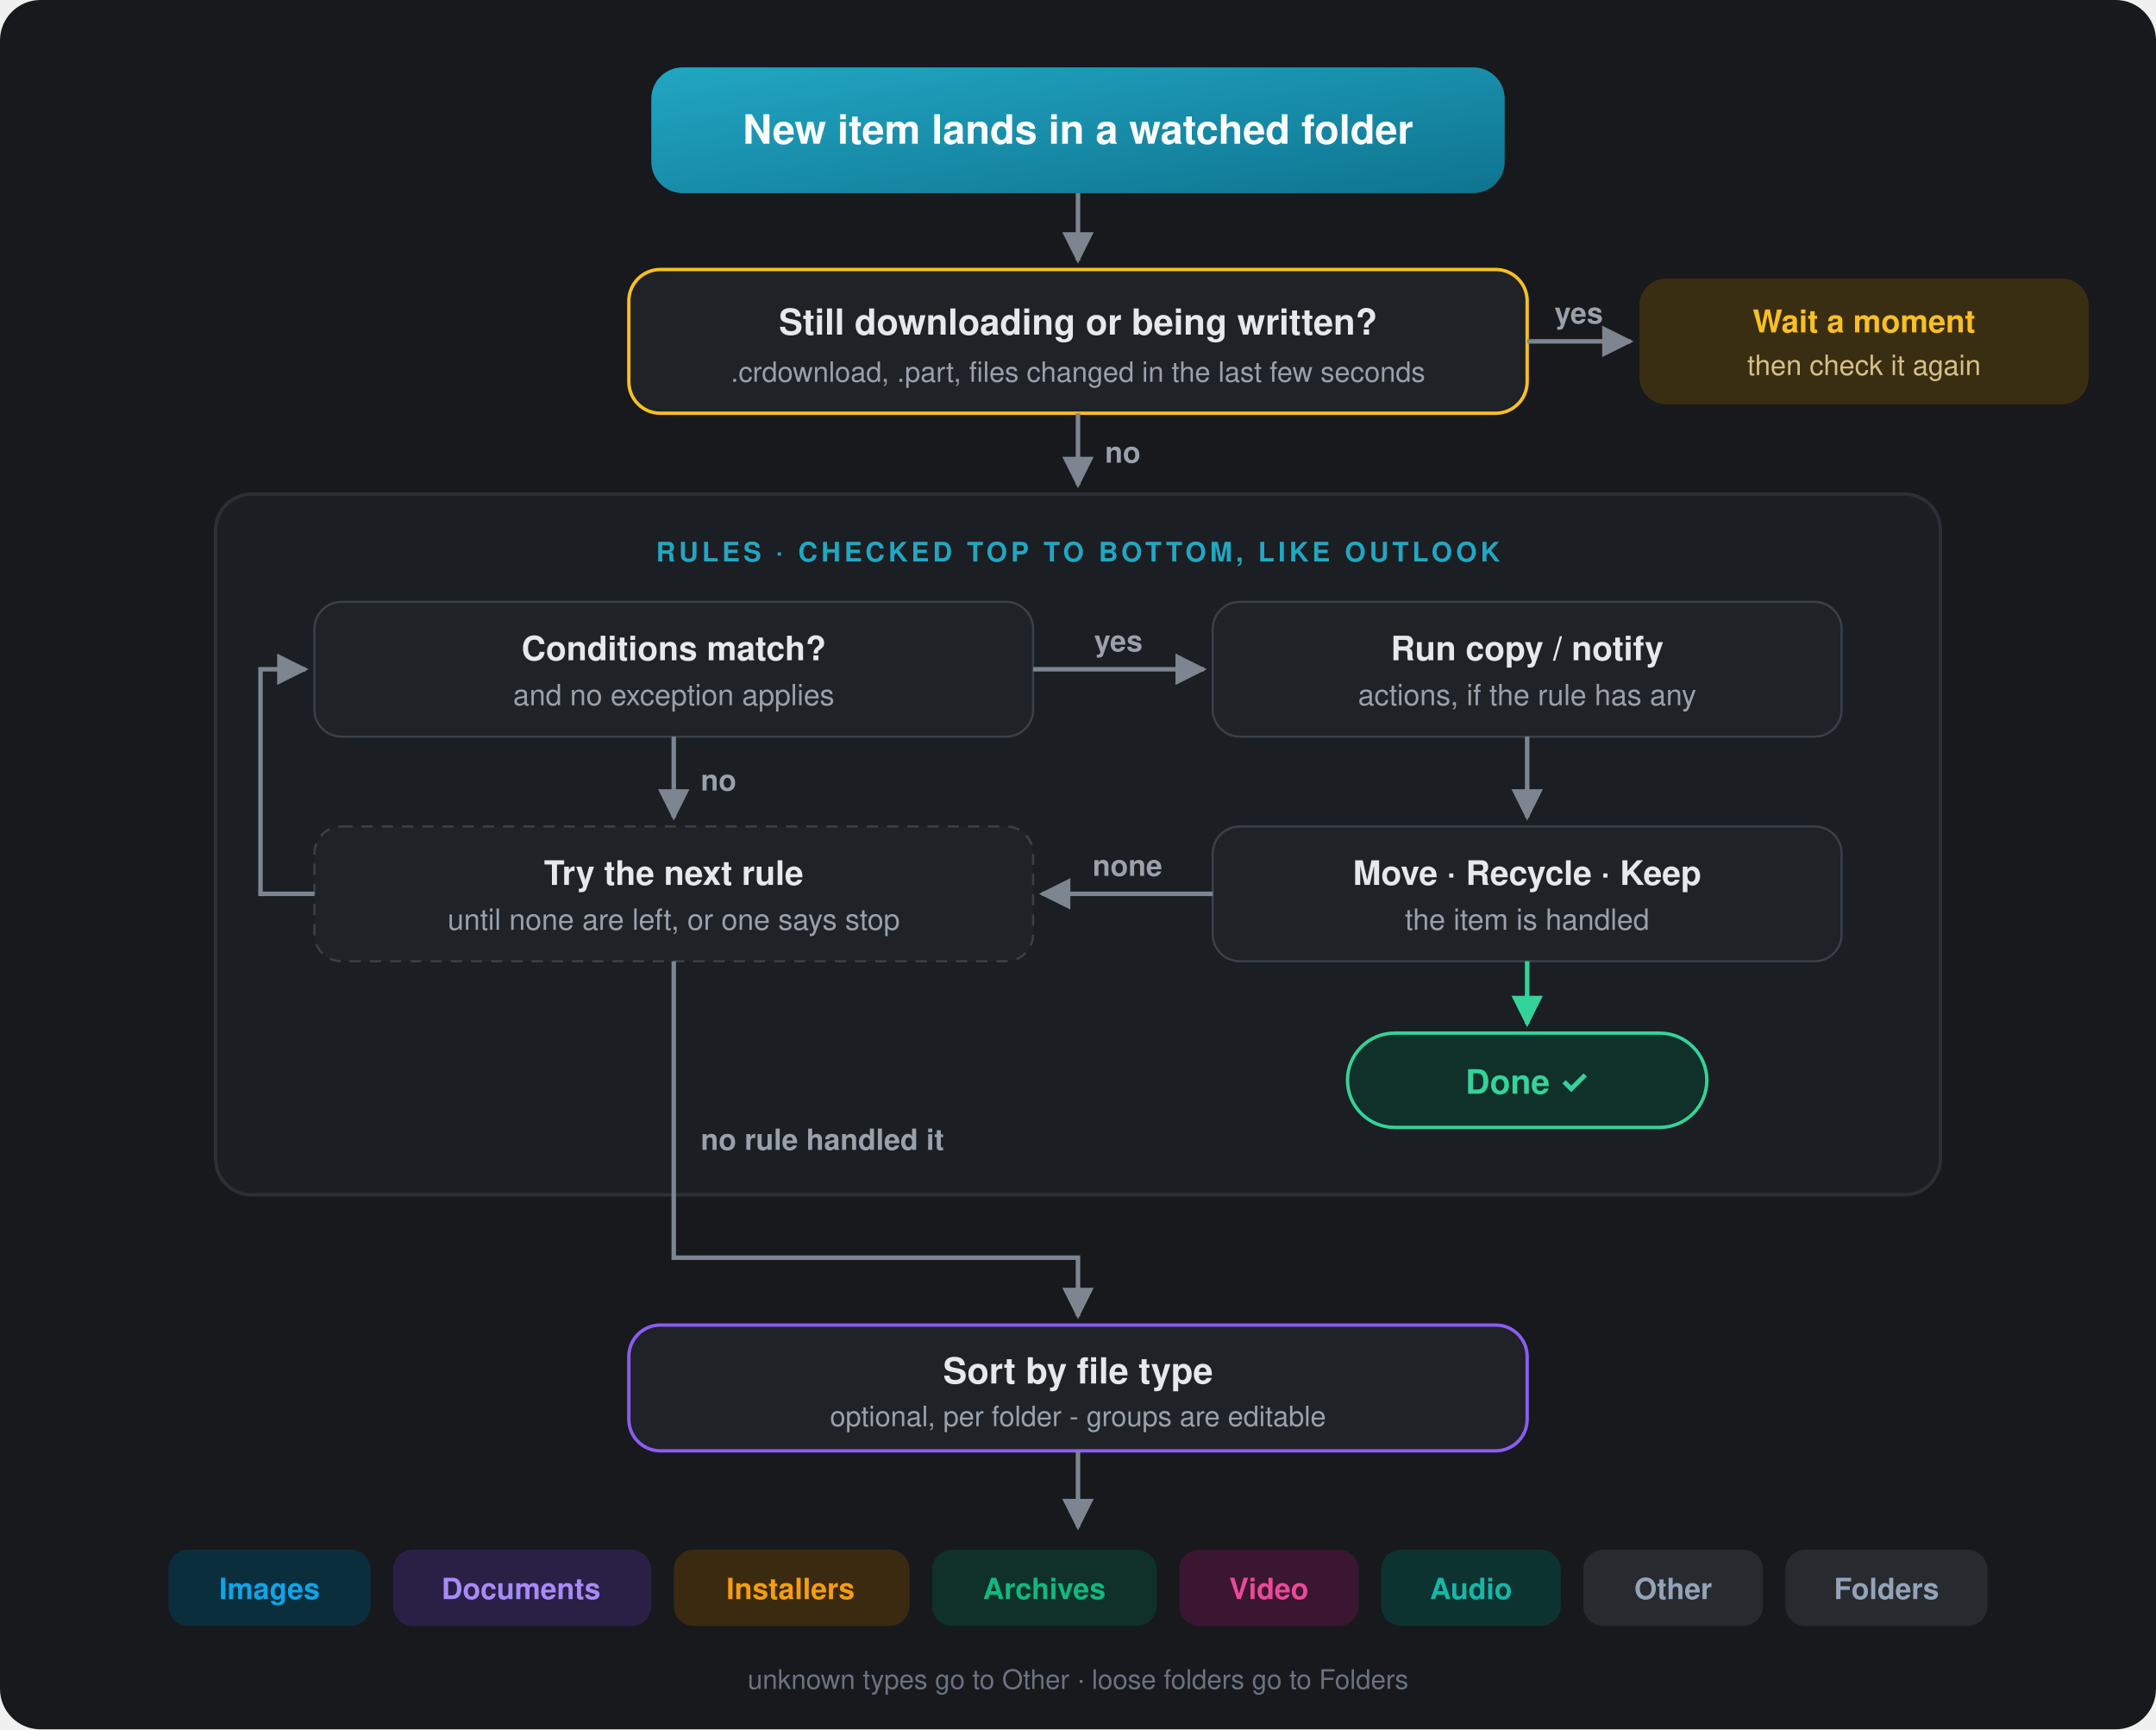
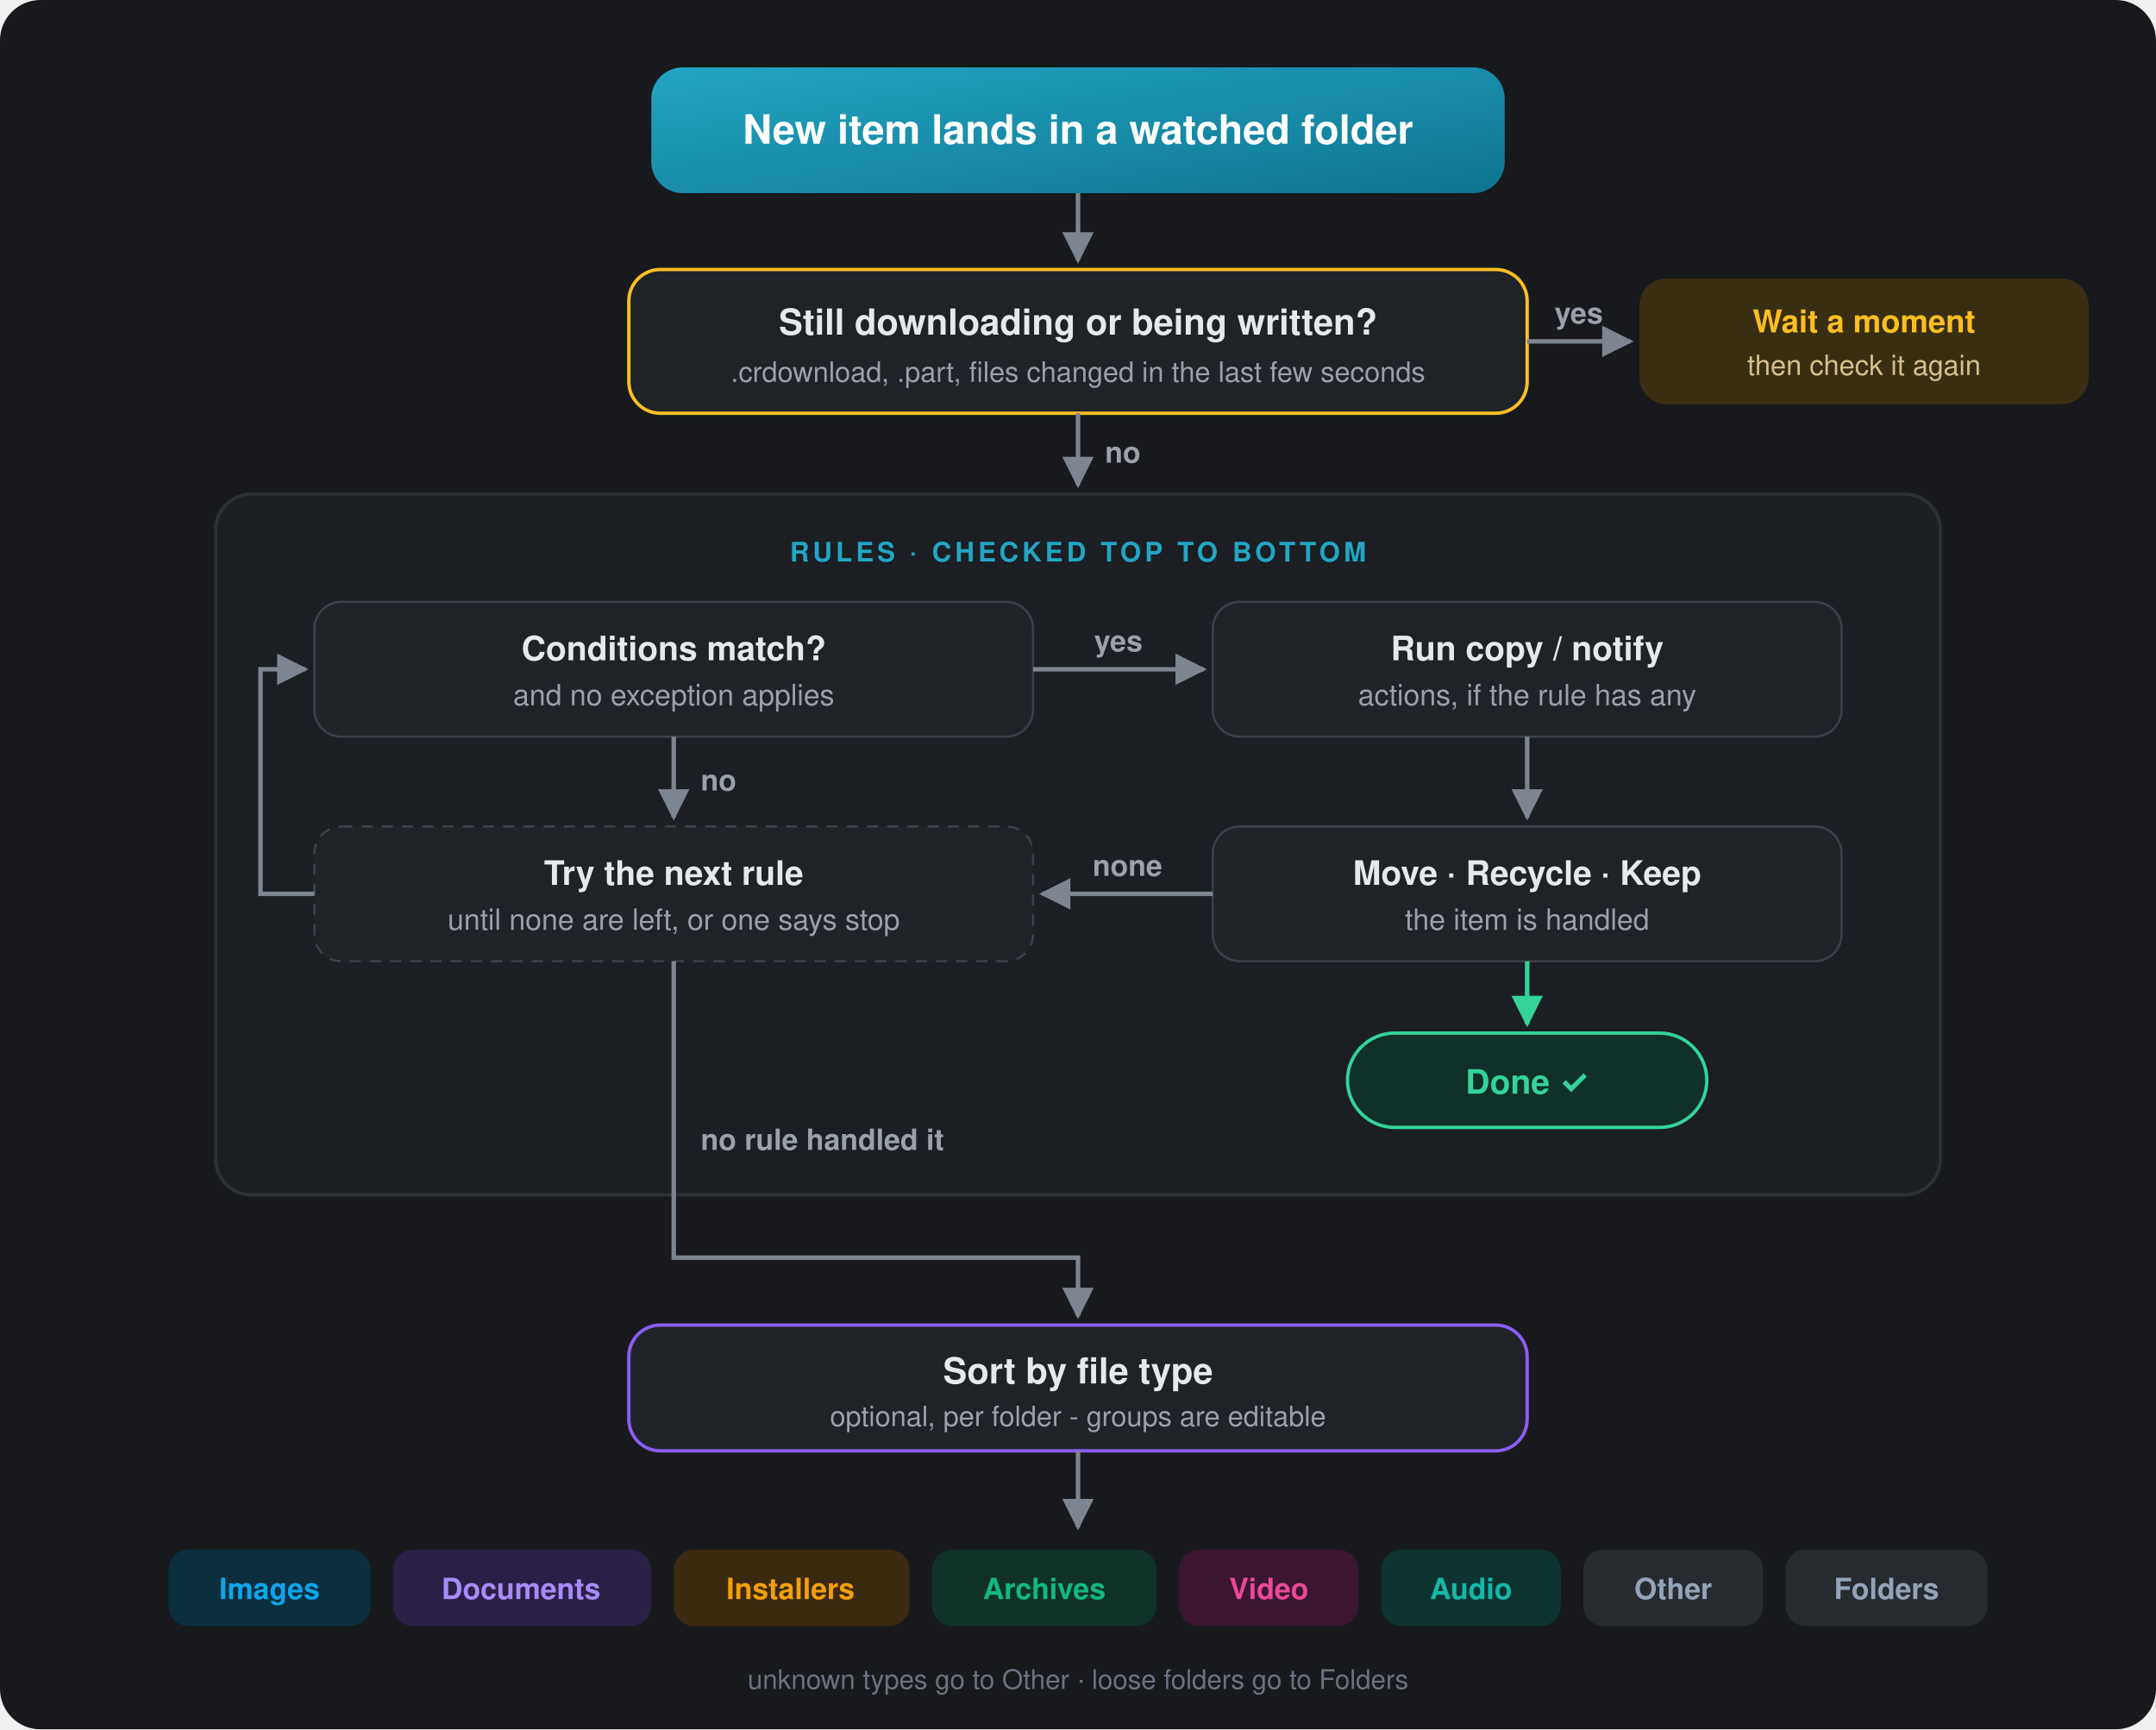
<svg xmlns="http://www.w3.org/2000/svg" width="960" height="770" viewBox="0 0 960 770" font-family="Segoe UI, -apple-system, Helvetica, Arial, sans-serif">
  <defs>
    <marker id="arrow" viewBox="0 0 10 10" refX="9" refY="5" markerWidth="7" markerHeight="7" orient="auto-start-reverse">
      <path d="M0,0 L10,5 L0,10 z" fill="#7d8590" />
    </marker>
    <marker id="arrowGreen" viewBox="0 0 10 10" refX="9" refY="5" markerWidth="7" markerHeight="7" orient="auto">
      <path d="M0,0 L10,5 L0,10 z" fill="#34d399" />
    </marker>
    <linearGradient id="accent" x1="0" y1="0" x2="1" y2="1">
      <stop offset="0" stop-color="#22a6c3" />
      <stop offset="1" stop-color="#0e7490" />
    </linearGradient>
  </defs>
  <rect width="960" height="770" rx="18" fill="#17191c" />
  <rect x="290" y="30" width="380" height="56" rx="14" fill="url(#accent)" />
  <text x="480" y="64" text-anchor="middle" font-size="18" font-weight="600" fill="#ffffff">New item lands in a watched folder</text>
  <rect x="280" y="120" width="400" height="64" rx="14" fill="#1f2226" stroke="#fbbf24" stroke-width="1.5" />
  <text x="480" y="149" text-anchor="middle" font-size="16" font-weight="600" fill="#e6e8eb">Still downloading or being written?</text>
  <text x="480" y="170" text-anchor="middle" font-size="12.5" fill="#9aa1ab">.crdownload, .part, files changed in the last few seconds</text>
  <rect x="730" y="124" width="200" height="56" rx="12" fill="#3a2e12" />
  <text x="830" y="148" text-anchor="middle" font-size="14" font-weight="600" fill="#fbbf24">Wait a moment</text>
  <text x="830" y="167" text-anchor="middle" font-size="12.5" fill="#d6c08a">then check it again</text>
  <rect x="96" y="220" width="768" height="312" rx="16" fill="#1b1e22" stroke="#2c3036" stroke-width="1.5" />
-   <text x="480" y="250" text-anchor="middle" font-size="12" font-weight="700" letter-spacing="1.6" fill="#22a6c3">RULES  ·  CHECKED TOP TO BOTTOM, LIKE OUTLOOK</text>
+   <text x="480" y="250" text-anchor="middle" font-size="12" font-weight="700" letter-spacing="1.6" fill="#22a6c3">RULES  ·  CHECKED TOP TO BOTTOM</text>
  <rect x="140" y="268" width="320" height="60" rx="12" fill="#1f2226" stroke="#3a4048" />
  <text x="300" y="294" text-anchor="middle" font-size="15" font-weight="600" fill="#e6e8eb">Conditions match?</text>
  <text x="300" y="314" text-anchor="middle" font-size="13" fill="#9aa1ab">and no exception applies</text>
  <rect x="540" y="268" width="280" height="60" rx="12" fill="#1f2226" stroke="#3a4048" />
  <text x="680" y="294" text-anchor="middle" font-size="15" font-weight="600" fill="#e6e8eb">Run copy / notify</text>
  <text x="680" y="314" text-anchor="middle" font-size="13" fill="#9aa1ab">actions, if the rule has any</text>
  <rect x="140" y="368" width="320" height="60" rx="12" fill="#1f2226" stroke="#3a4048" stroke-dasharray="5 4" />
  <text x="300" y="394" text-anchor="middle" font-size="15" font-weight="600" fill="#e6e8eb">Try the next rule</text>
  <text x="300" y="414" text-anchor="middle" font-size="13" fill="#9aa1ab">until none are left, or one says stop</text>
  <rect x="540" y="368" width="280" height="60" rx="12" fill="#1f2226" stroke="#3a4048" />
  <text x="680" y="394" text-anchor="middle" font-size="15" font-weight="600" fill="#e6e8eb">Move · Recycle · Keep</text>
  <text x="680" y="414" text-anchor="middle" font-size="13" fill="#9aa1ab">the item is handled</text>
  <rect x="600" y="460" width="160" height="42" rx="21" fill="#10302a" stroke="#34d399" stroke-width="1.5" />
  <text x="680" y="487" text-anchor="middle" font-size="15" font-weight="700" fill="#34d399">Done ✓</text>
  <rect x="280" y="590" width="400" height="56" rx="14" fill="#1f2226" stroke="#8b5cf6" stroke-width="1.5" />
  <text x="480" y="616" text-anchor="middle" font-size="16" font-weight="600" fill="#e6e8eb">Sort by file type</text>
  <text x="480" y="635" text-anchor="middle" font-size="12.5" fill="#9aa1ab">optional, per folder - groups are editable</text>
  <g stroke="#7d8590" stroke-width="2" fill="none" marker-end="url(#arrow)">
    <path d="M480,86 V116" />
    <path d="M680,152 H726" />
    <path d="M480,184 V216" />
    <path d="M460,298 H536" />
    <path d="M680,328 V364" />
    <path d="M300,328 V364" />
    <path d="M140,398 H116 V298 H136" />
    <path d="M300,428 V560 H480 V586" />
    <path d="M480,646 V680" />
    <path d="M540,398 H464" />
  </g>
  <path d="M680,428 V456" stroke="#34d399" stroke-width="2" fill="none" marker-end="url(#arrowGreen)" />
  <g font-size="13" fill="#9aa1ab" font-weight="600">
    <text x="703" y="144" text-anchor="middle">yes</text>
    <text x="492" y="206">no</text>
    <text x="498" y="290" text-anchor="middle">yes</text>
    <text x="312" y="352">no</text>
    <text x="312" y="512">no rule handled it</text>
    <text x="502" y="390" text-anchor="middle">none</text>
  </g>
  <g font-size="13" font-weight="600" text-anchor="middle">
    <rect x="75" y="690" width="90" height="34" rx="9" fill="#0b2e3d" />
    <text x="120" y="712" fill="#0ea5e9">Images</text>
    <rect x="175" y="690" width="115" height="34" rx="9" fill="#2a2045" />
    <text x="232" y="712" fill="#a78bfa">Documents</text>
    <rect x="300" y="690" width="105" height="34" rx="9" fill="#3a2a10" />
    <text x="352" y="712" fill="#f59e0b">Installers</text>
    <rect x="415" y="690" width="100" height="34" rx="9" fill="#0f3127" />
    <text x="465" y="712" fill="#10b981">Archives</text>
    <rect x="525" y="690" width="80" height="34" rx="9" fill="#3a1630" />
    <text x="565" y="712" fill="#ec4899">Video</text>
    <rect x="615" y="690" width="80" height="34" rx="9" fill="#0d3330" />
    <text x="655" y="712" fill="#14b8a6">Audio</text>
    <rect x="705" y="690" width="80" height="34" rx="9" fill="#272b30" />
    <text x="745" y="712" fill="#94a3b8">Other</text>
    <rect x="795" y="690" width="90" height="34" rx="9" fill="#272b30" />
    <text x="840" y="712" fill="#94a3b8">Folders</text>
  </g>
  <text x="480" y="752" text-anchor="middle" font-size="12" fill="#6b7280">unknown types go to Other · loose folders go to Folders</text>
</svg>
